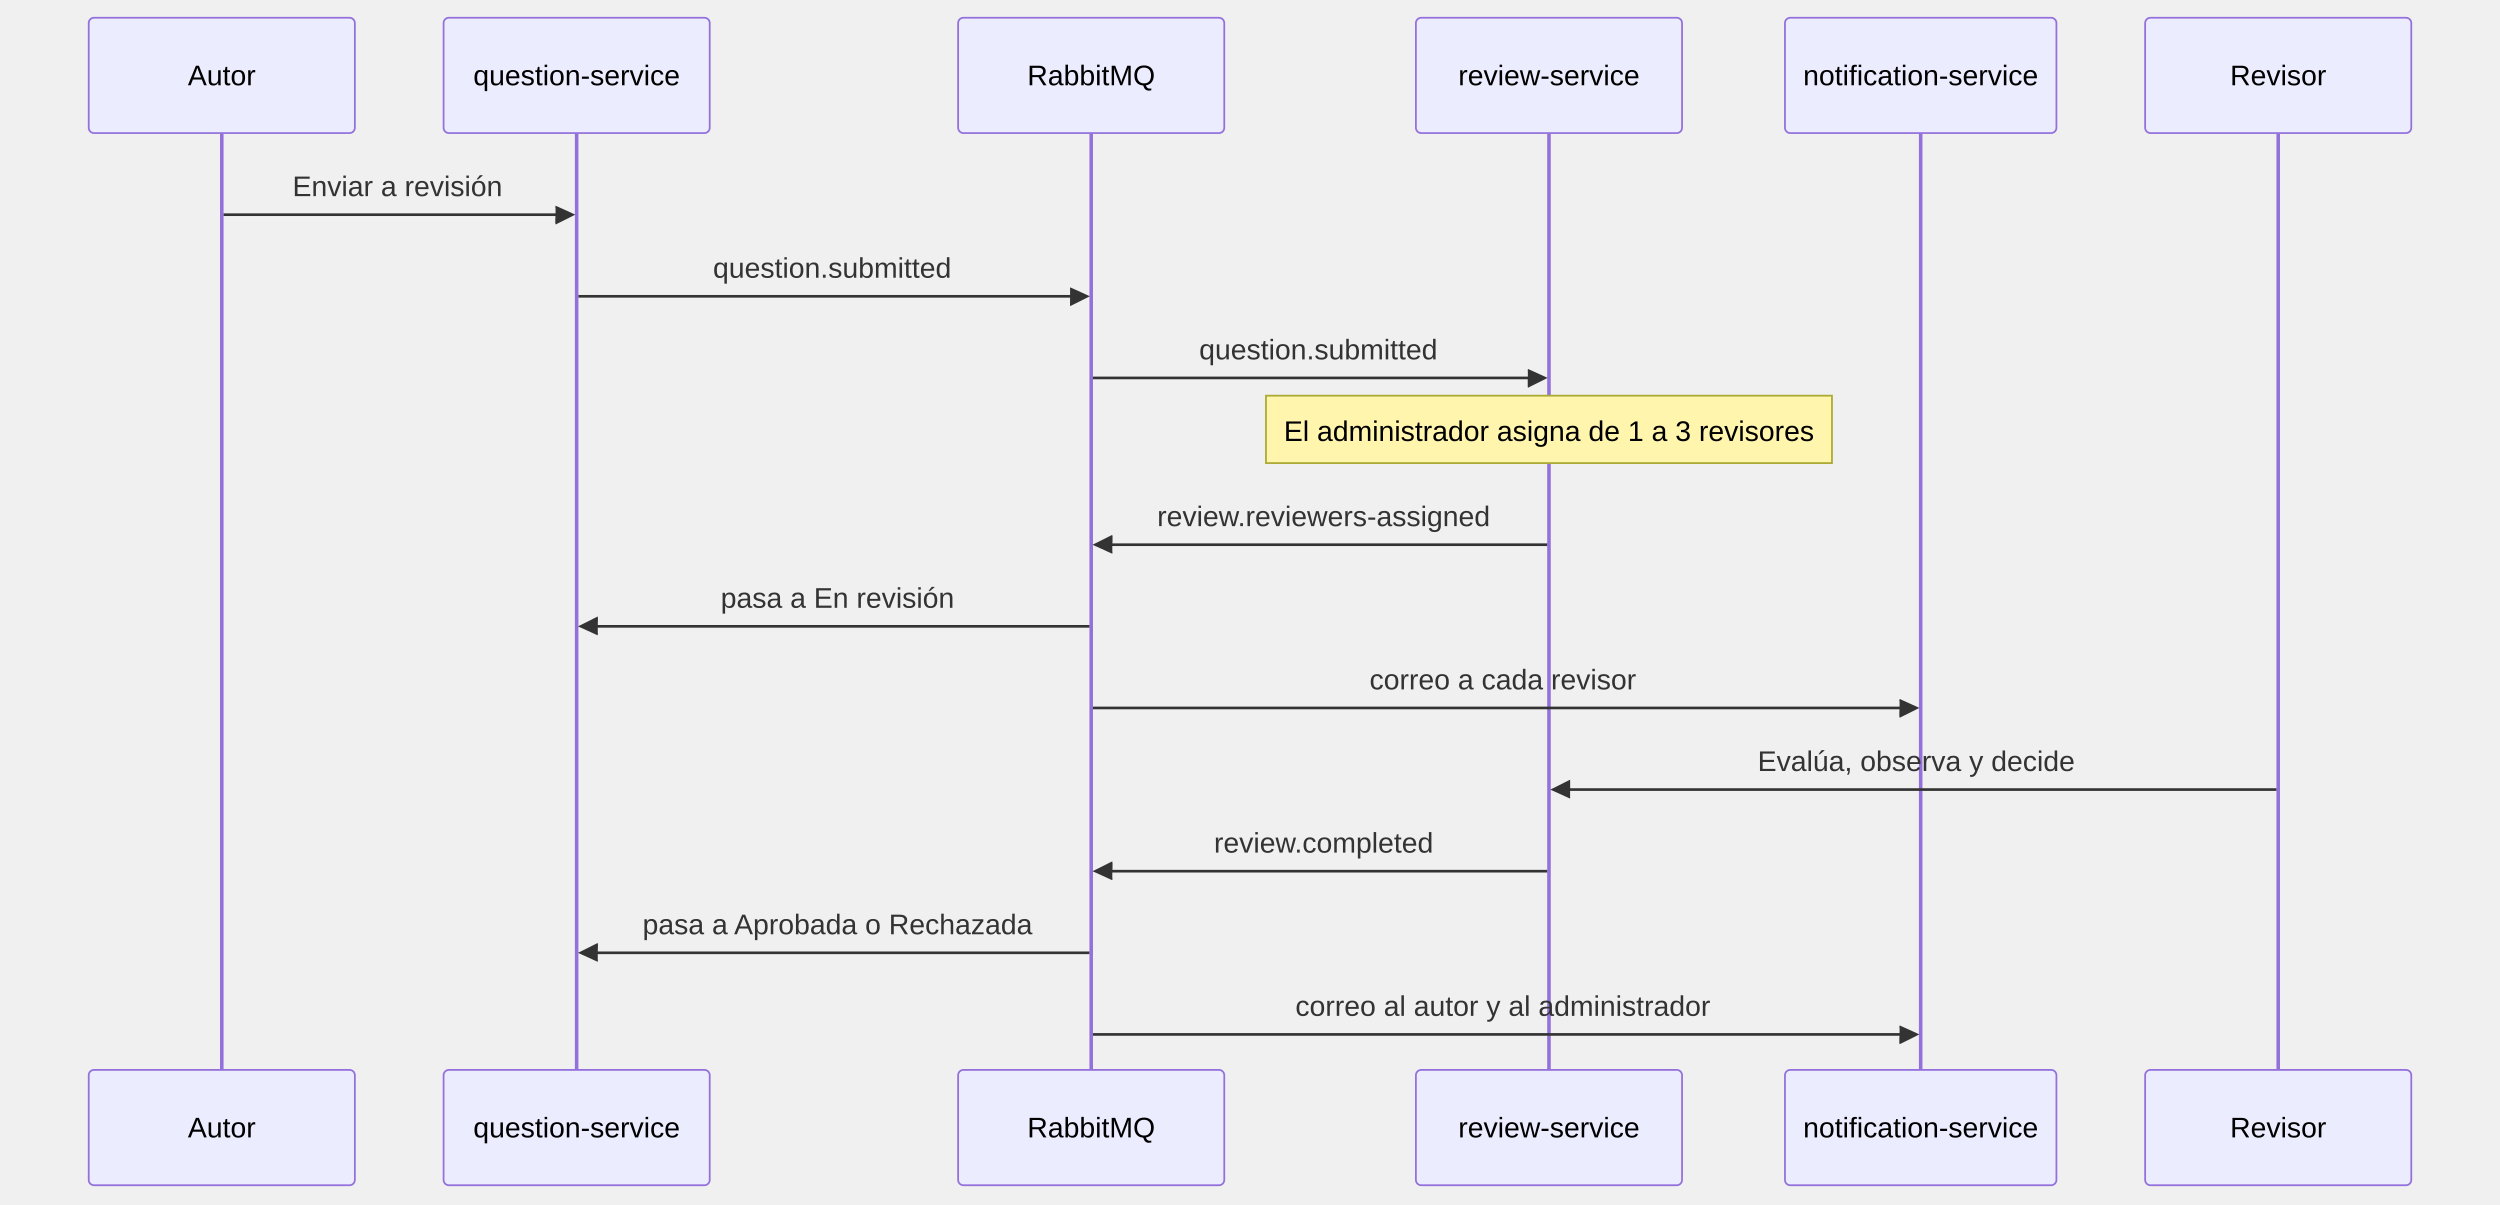
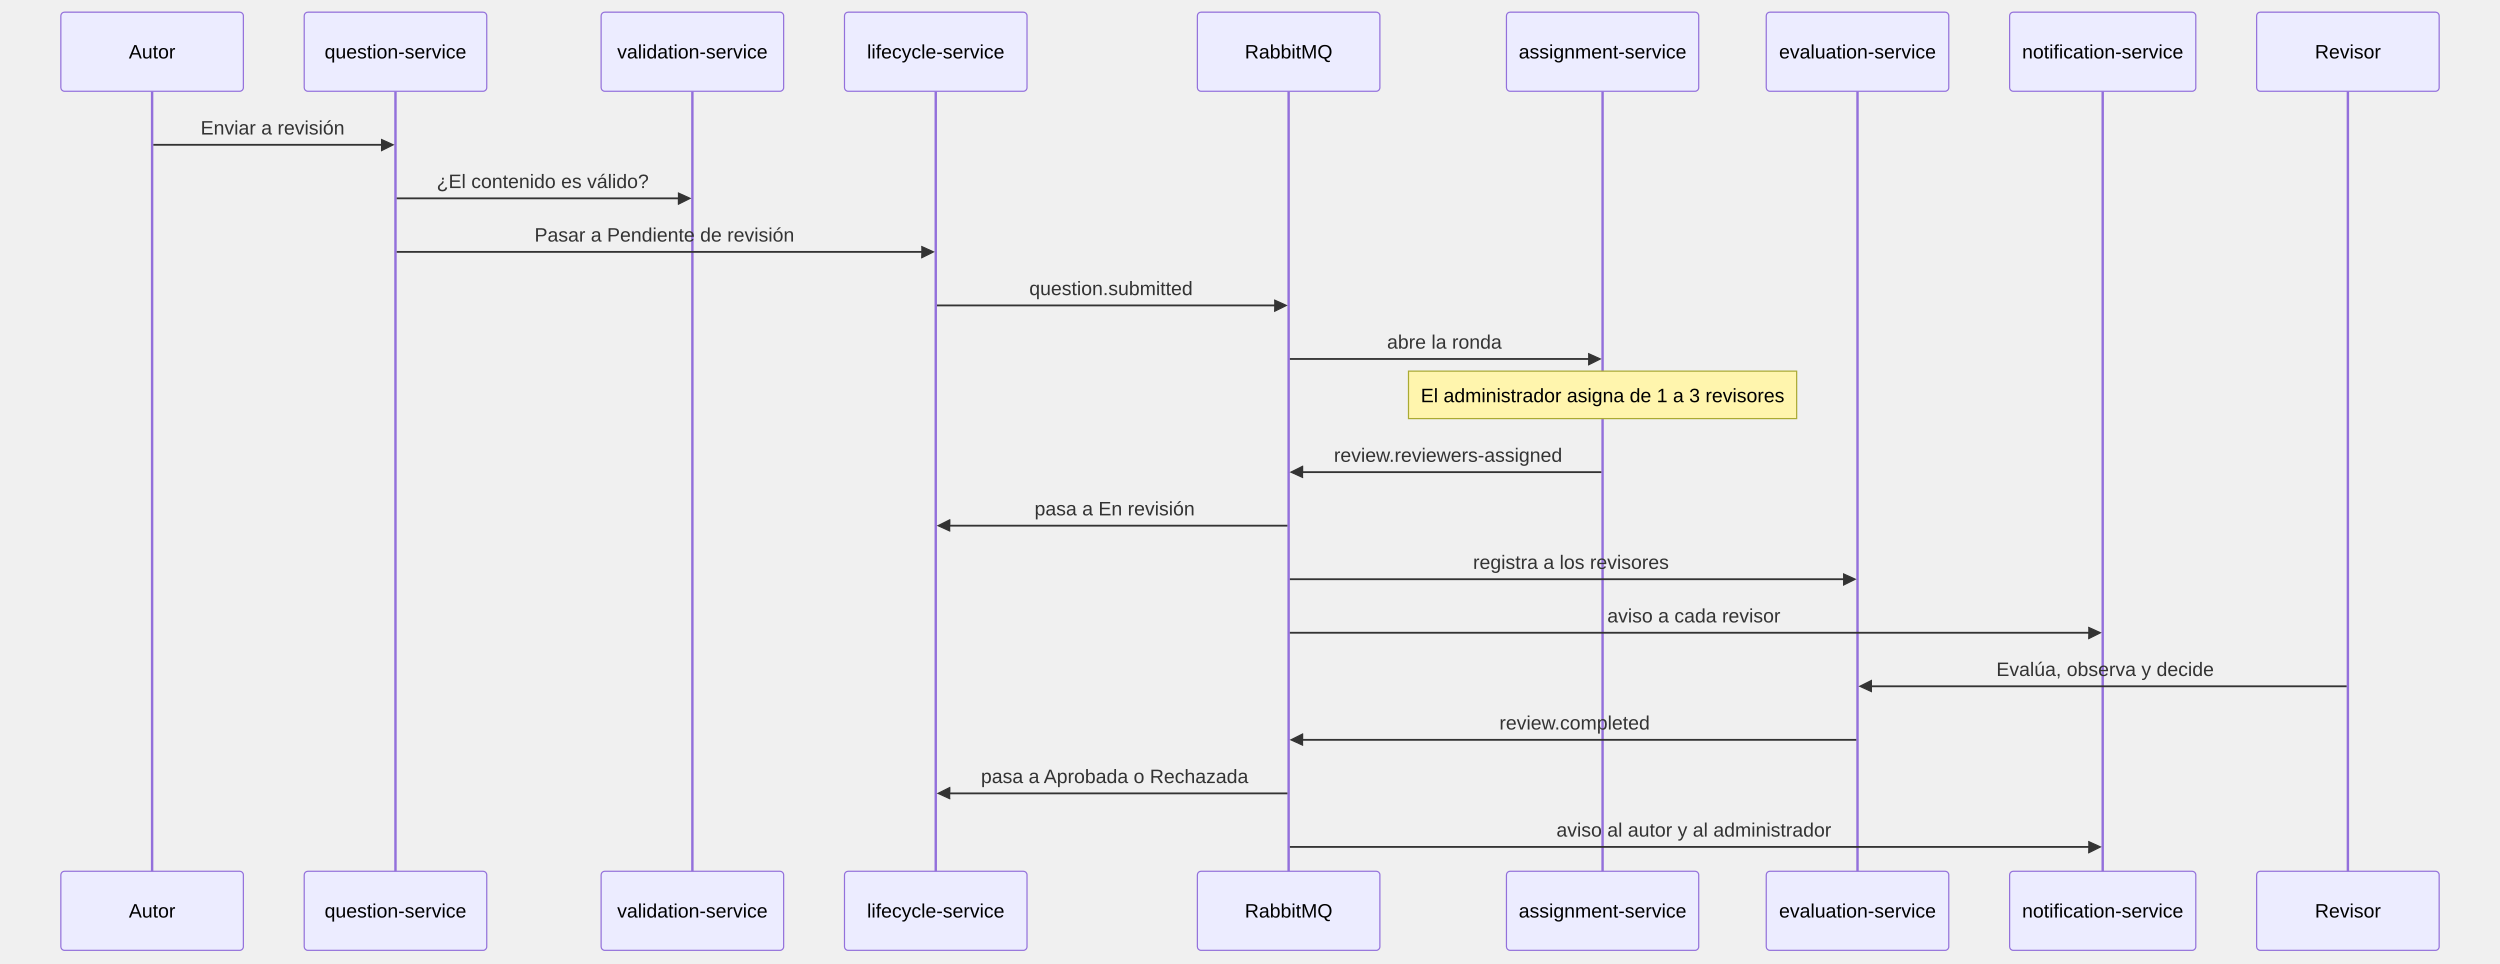
- <svg xmlns="http://www.w3.org/2000/svg" id="d1" width="1409" height="679" viewBox="-50 -10 1409 679" role="graphics-document document" aria-roledescription="sequence">
-   <g>
-     <rect x="1159" y="593" fill="#eaeaea" stroke="#666" width="150" height="65" name="R" rx="3" ry="3" class="actor actor-bottom" />
-     <text x="1234" y="625.5" dominant-baseline="central" alignment-baseline="central" class="actor actor-box" style="text-anchor: middle; font-size: 16px; font-weight: 400;">
-       <tspan x="1234" dy="0">Revisor</tspan>
-     </text>
-   </g>
-   <g>
-     <rect x="956" y="593" fill="#eaeaea" stroke="#666" width="153" height="65" name="NS" rx="3" ry="3" class="actor actor-bottom" />
-     <text x="1032.5" y="625.5" dominant-baseline="central" alignment-baseline="central" class="actor actor-box" style="text-anchor: middle; font-size: 16px; font-weight: 400;">
-       <tspan x="1032.5" dy="0">notification-service</tspan>
-     </text>
-   </g>
-   <g>
-     <rect x="748" y="593" fill="#eaeaea" stroke="#666" width="150" height="65" name="RS" rx="3" ry="3" class="actor actor-bottom" />
-     <text x="823" y="625.5" dominant-baseline="central" alignment-baseline="central" class="actor actor-box" style="text-anchor: middle; font-size: 16px; font-weight: 400;">
-       <tspan x="823" dy="0">review-service</tspan>
-     </text>
-   </g>
-   <g>
-     <rect x="490" y="593" fill="#eaeaea" stroke="#666" width="150" height="65" name="MQ" rx="3" ry="3" class="actor actor-bottom" />
-     <text x="565" y="625.5" dominant-baseline="central" alignment-baseline="central" class="actor actor-box" style="text-anchor: middle; font-size: 16px; font-weight: 400;">
-       <tspan x="565" dy="0">RabbitMQ</tspan>
-     </text>
-   </g>
-   <g>
-     <rect x="200" y="593" fill="#eaeaea" stroke="#666" width="150" height="65" name="QS" rx="3" ry="3" class="actor actor-bottom" />
-     <text x="275" y="625.5" dominant-baseline="central" alignment-baseline="central" class="actor actor-box" style="text-anchor: middle; font-size: 16px; font-weight: 400;">
+ <svg xmlns="http://www.w3.org/2000/svg" id="d1" width="2054.5" height="792" viewBox="-50 -10 2054.5 792" role="graphics-document document" aria-roledescription="sequence">
+   <g>
+     <rect x="1804.5" y="706" fill="#eaeaea" stroke="#666" width="150" height="65" name="R" rx="3" ry="3" class="actor actor-bottom" />
+     <text x="1879.5" y="738.5" dominant-baseline="central" alignment-baseline="central" class="actor actor-box" style="text-anchor: middle; font-size: 16px; font-weight: 400;">
+       <tspan x="1879.5" dy="0">Revisor</tspan>
+     </text>
+   </g>
+   <g>
+     <rect x="1601.5" y="706" fill="#eaeaea" stroke="#666" width="153" height="65" name="NS" rx="3" ry="3" class="actor actor-bottom" />
+     <text x="1678" y="738.5" dominant-baseline="central" alignment-baseline="central" class="actor actor-box" style="text-anchor: middle; font-size: 16px; font-weight: 400;">
+       <tspan x="1678" dy="0">notification-service</tspan>
+     </text>
+   </g>
+   <g>
+     <rect x="1401.5" y="706" fill="#eaeaea" stroke="#666" width="150" height="65" name="ES" rx="3" ry="3" class="actor actor-bottom" />
+     <text x="1476.5" y="738.5" dominant-baseline="central" alignment-baseline="central" class="actor actor-box" style="text-anchor: middle; font-size: 16px; font-weight: 400;">
+       <tspan x="1476.5" dy="0">evaluation-service</tspan>
+     </text>
+   </g>
+   <g>
+     <rect x="1188" y="706" fill="#eaeaea" stroke="#666" width="158" height="65" name="AS" rx="3" ry="3" class="actor actor-bottom" />
+     <text x="1267" y="738.5" dominant-baseline="central" alignment-baseline="central" class="actor actor-box" style="text-anchor: middle; font-size: 16px; font-weight: 400;">
+       <tspan x="1267" dy="0">assignment-service</tspan>
+     </text>
+   </g>
+   <g>
+     <rect x="934" y="706" fill="#eaeaea" stroke="#666" width="150" height="65" name="MQ" rx="3" ry="3" class="actor actor-bottom" />
+     <text x="1009" y="738.5" dominant-baseline="central" alignment-baseline="central" class="actor actor-box" style="text-anchor: middle; font-size: 16px; font-weight: 400;">
+       <tspan x="1009" dy="0">RabbitMQ</tspan>
+     </text>
+   </g>
+   <g>
+     <rect x="644" y="706" fill="#eaeaea" stroke="#666" width="150" height="65" name="LS" rx="3" ry="3" class="actor actor-bottom" />
+     <text x="719" y="738.5" dominant-baseline="central" alignment-baseline="central" class="actor actor-box" style="text-anchor: middle; font-size: 16px; font-weight: 400;">
+       <tspan x="719" dy="0">lifecycle-service</tspan>
+     </text>
+   </g>
+   <g>
+     <rect x="444" y="706" fill="#eaeaea" stroke="#666" width="150" height="65" name="VS" rx="3" ry="3" class="actor actor-bottom" />
+     <text x="519" y="738.5" dominant-baseline="central" alignment-baseline="central" class="actor actor-box" style="text-anchor: middle; font-size: 16px; font-weight: 400;">
+       <tspan x="519" dy="0">validation-service</tspan>
+     </text>
+   </g>
+   <g>
+     <rect x="200" y="706" fill="#eaeaea" stroke="#666" width="150" height="65" name="QS" rx="3" ry="3" class="actor actor-bottom" />
+     <text x="275" y="738.5" dominant-baseline="central" alignment-baseline="central" class="actor actor-box" style="text-anchor: middle; font-size: 16px; font-weight: 400;">
      <tspan x="275" dy="0">question-service</tspan>
    </text>
  </g>
  <g>
-     <rect x="0" y="593" fill="#eaeaea" stroke="#666" width="150" height="65" name="A" rx="3" ry="3" class="actor actor-bottom" />
-     <text x="75" y="625.5" dominant-baseline="central" alignment-baseline="central" class="actor actor-box" style="text-anchor: middle; font-size: 16px; font-weight: 400;">
+     <rect x="0" y="706" fill="#eaeaea" stroke="#666" width="150" height="65" name="A" rx="3" ry="3" class="actor actor-bottom" />
+     <text x="75" y="738.5" dominant-baseline="central" alignment-baseline="central" class="actor actor-box" style="text-anchor: middle; font-size: 16px; font-weight: 400;">
      <tspan x="75" dy="0">Autor</tspan>
    </text>
  </g>
  <g>
-     <line id="actor5" x1="1234" y1="65" x2="1234" y2="593" class="actor-line 200" stroke-width="0.5px" stroke="#999" name="R" data-et="life-line" data-id="R" />
-     <g id="root-5" data-et="participant" data-type="participant" data-id="R">
-       <rect x="1159" y="0" fill="#eaeaea" stroke="#666" width="150" height="65" name="R" rx="3" ry="3" class="actor actor-top" />
-       <text x="1234" y="32.5" dominant-baseline="central" alignment-baseline="central" class="actor actor-box" style="text-anchor: middle; font-size: 16px; font-weight: 400;">
-         <tspan x="1234" dy="0">Revisor</tspan>
-       </text>
-     </g>
-   </g>
-   <g>
-     <line id="actor4" x1="1032.5" y1="65" x2="1032.5" y2="593" class="actor-line 200" stroke-width="0.5px" stroke="#999" name="NS" data-et="life-line" data-id="NS" />
-     <g id="root-4" data-et="participant" data-type="participant" data-id="NS">
-       <rect x="956" y="0" fill="#eaeaea" stroke="#666" width="153" height="65" name="NS" rx="3" ry="3" class="actor actor-top" />
-       <text x="1032.5" y="32.5" dominant-baseline="central" alignment-baseline="central" class="actor actor-box" style="text-anchor: middle; font-size: 16px; font-weight: 400;">
-         <tspan x="1032.5" dy="0">notification-service</tspan>
-       </text>
-     </g>
-   </g>
-   <g>
-     <line id="actor3" x1="823" y1="65" x2="823" y2="593" class="actor-line 200" stroke-width="0.5px" stroke="#999" name="RS" data-et="life-line" data-id="RS" />
-     <g id="root-3" data-et="participant" data-type="participant" data-id="RS">
-       <rect x="748" y="0" fill="#eaeaea" stroke="#666" width="150" height="65" name="RS" rx="3" ry="3" class="actor actor-top" />
-       <text x="823" y="32.5" dominant-baseline="central" alignment-baseline="central" class="actor actor-box" style="text-anchor: middle; font-size: 16px; font-weight: 400;">
-         <tspan x="823" dy="0">review-service</tspan>
-       </text>
-     </g>
-   </g>
-   <g>
-     <line id="actor2" x1="565" y1="65" x2="565" y2="593" class="actor-line 200" stroke-width="0.5px" stroke="#999" name="MQ" data-et="life-line" data-id="MQ" />
-     <g id="root-2" data-et="participant" data-type="participant" data-id="MQ">
-       <rect x="490" y="0" fill="#eaeaea" stroke="#666" width="150" height="65" name="MQ" rx="3" ry="3" class="actor actor-top" />
-       <text x="565" y="32.5" dominant-baseline="central" alignment-baseline="central" class="actor actor-box" style="text-anchor: middle; font-size: 16px; font-weight: 400;">
-         <tspan x="565" dy="0">RabbitMQ</tspan>
-       </text>
-     </g>
-   </g>
-   <g>
-     <line id="actor1" x1="275" y1="65" x2="275" y2="593" class="actor-line 200" stroke-width="0.5px" stroke="#999" name="QS" data-et="life-line" data-id="QS" />
+     <line id="actor8" x1="1879.5" y1="65" x2="1879.5" y2="706" class="actor-line 200" stroke-width="0.5px" stroke="#999" name="R" data-et="life-line" data-id="R" />
+     <g id="root-8" data-et="participant" data-type="participant" data-id="R">
+       <rect x="1804.5" y="0" fill="#eaeaea" stroke="#666" width="150" height="65" name="R" rx="3" ry="3" class="actor actor-top" />
+       <text x="1879.5" y="32.5" dominant-baseline="central" alignment-baseline="central" class="actor actor-box" style="text-anchor: middle; font-size: 16px; font-weight: 400;">
+         <tspan x="1879.5" dy="0">Revisor</tspan>
+       </text>
+     </g>
+   </g>
+   <g>
+     <line id="actor7" x1="1678" y1="65" x2="1678" y2="706" class="actor-line 200" stroke-width="0.5px" stroke="#999" name="NS" data-et="life-line" data-id="NS" />
+     <g id="root-7" data-et="participant" data-type="participant" data-id="NS">
+       <rect x="1601.5" y="0" fill="#eaeaea" stroke="#666" width="153" height="65" name="NS" rx="3" ry="3" class="actor actor-top" />
+       <text x="1678" y="32.5" dominant-baseline="central" alignment-baseline="central" class="actor actor-box" style="text-anchor: middle; font-size: 16px; font-weight: 400;">
+         <tspan x="1678" dy="0">notification-service</tspan>
+       </text>
+     </g>
+   </g>
+   <g>
+     <line id="actor6" x1="1476.5" y1="65" x2="1476.5" y2="706" class="actor-line 200" stroke-width="0.5px" stroke="#999" name="ES" data-et="life-line" data-id="ES" />
+     <g id="root-6" data-et="participant" data-type="participant" data-id="ES">
+       <rect x="1401.5" y="0" fill="#eaeaea" stroke="#666" width="150" height="65" name="ES" rx="3" ry="3" class="actor actor-top" />
+       <text x="1476.5" y="32.5" dominant-baseline="central" alignment-baseline="central" class="actor actor-box" style="text-anchor: middle; font-size: 16px; font-weight: 400;">
+         <tspan x="1476.5" dy="0">evaluation-service</tspan>
+       </text>
+     </g>
+   </g>
+   <g>
+     <line id="actor5" x1="1267" y1="65" x2="1267" y2="706" class="actor-line 200" stroke-width="0.5px" stroke="#999" name="AS" data-et="life-line" data-id="AS" />
+     <g id="root-5" data-et="participant" data-type="participant" data-id="AS">
+       <rect x="1188" y="0" fill="#eaeaea" stroke="#666" width="158" height="65" name="AS" rx="3" ry="3" class="actor actor-top" />
+       <text x="1267" y="32.5" dominant-baseline="central" alignment-baseline="central" class="actor actor-box" style="text-anchor: middle; font-size: 16px; font-weight: 400;">
+         <tspan x="1267" dy="0">assignment-service</tspan>
+       </text>
+     </g>
+   </g>
+   <g>
+     <line id="actor4" x1="1009" y1="65" x2="1009" y2="706" class="actor-line 200" stroke-width="0.5px" stroke="#999" name="MQ" data-et="life-line" data-id="MQ" />
+     <g id="root-4" data-et="participant" data-type="participant" data-id="MQ">
+       <rect x="934" y="0" fill="#eaeaea" stroke="#666" width="150" height="65" name="MQ" rx="3" ry="3" class="actor actor-top" />
+       <text x="1009" y="32.5" dominant-baseline="central" alignment-baseline="central" class="actor actor-box" style="text-anchor: middle; font-size: 16px; font-weight: 400;">
+         <tspan x="1009" dy="0">RabbitMQ</tspan>
+       </text>
+     </g>
+   </g>
+   <g>
+     <line id="actor3" x1="719" y1="65" x2="719" y2="706" class="actor-line 200" stroke-width="0.5px" stroke="#999" name="LS" data-et="life-line" data-id="LS" />
+     <g id="root-3" data-et="participant" data-type="participant" data-id="LS">
+       <rect x="644" y="0" fill="#eaeaea" stroke="#666" width="150" height="65" name="LS" rx="3" ry="3" class="actor actor-top" />
+       <text x="719" y="32.5" dominant-baseline="central" alignment-baseline="central" class="actor actor-box" style="text-anchor: middle; font-size: 16px; font-weight: 400;">
+         <tspan x="719" dy="0">lifecycle-service</tspan>
+       </text>
+     </g>
+   </g>
+   <g>
+     <line id="actor2" x1="519" y1="65" x2="519" y2="706" class="actor-line 200" stroke-width="0.5px" stroke="#999" name="VS" data-et="life-line" data-id="VS" />
+     <g id="root-2" data-et="participant" data-type="participant" data-id="VS">
+       <rect x="444" y="0" fill="#eaeaea" stroke="#666" width="150" height="65" name="VS" rx="3" ry="3" class="actor actor-top" />
+       <text x="519" y="32.5" dominant-baseline="central" alignment-baseline="central" class="actor actor-box" style="text-anchor: middle; font-size: 16px; font-weight: 400;">
+         <tspan x="519" dy="0">validation-service</tspan>
+       </text>
+     </g>
+   </g>
+   <g>
+     <line id="actor1" x1="275" y1="65" x2="275" y2="706" class="actor-line 200" stroke-width="0.5px" stroke="#999" name="QS" data-et="life-line" data-id="QS" />
    <g id="root-1" data-et="participant" data-type="participant" data-id="QS">
      <rect x="200" y="0" fill="#eaeaea" stroke="#666" width="150" height="65" name="QS" rx="3" ry="3" class="actor actor-top" />
      <text x="275" y="32.5" dominant-baseline="central" alignment-baseline="central" class="actor actor-box" style="text-anchor: middle; font-size: 16px; font-weight: 400;">
        <tspan x="275" dy="0">question-service</tspan>
      </text>
    </g>
  </g>
  <g>
-     <line id="actor0" x1="75" y1="65" x2="75" y2="593" class="actor-line 200" stroke-width="0.5px" stroke="#999" name="A" data-et="life-line" data-id="A" />
+     <line id="actor0" x1="75" y1="65" x2="75" y2="706" class="actor-line 200" stroke-width="0.5px" stroke="#999" name="A" data-et="life-line" data-id="A" />
    <g id="root-0" data-et="participant" data-type="participant" data-id="A">
      <rect x="0" y="0" fill="#eaeaea" stroke="#666" width="150" height="65" name="A" rx="3" ry="3" class="actor actor-top" />
      <text x="75" y="32.5" dominant-baseline="central" alignment-baseline="central" class="actor actor-box" style="text-anchor: middle; font-size: 16px; font-weight: 400;">
        <tspan x="75" dy="0">Autor</tspan>
      </text>
    </g>
  </g>
  <style>#d1{font-family:"trebuchet ms",verdana,arial,sans-serif;font-size:16px;fill:#333;}@keyframes edge-animation-frame{from{stroke-dashoffset:0;}}@keyframes dash{to{stroke-dashoffset:0;}}#d1 .edge-animation-slow{stroke-dasharray:9,5!important;stroke-dashoffset:900;animation:dash 50s linear infinite;stroke-linecap:round;}#d1 .edge-animation-fast{stroke-dasharray:9,5!important;stroke-dashoffset:900;animation:dash 20s linear infinite;stroke-linecap:round;}#d1 .error-icon{fill:#552222;}#d1 .error-text{fill:#552222;stroke:#552222;}#d1 .edge-thickness-normal{stroke-width:1px;}#d1 .edge-thickness-thick{stroke-width:3.5px;}#d1 .edge-pattern-solid{stroke-dasharray:0;}#d1 .edge-thickness-invisible{stroke-width:0;fill:none;}#d1 .edge-pattern-dashed{stroke-dasharray:3;}#d1 .edge-pattern-dotted{stroke-dasharray:2;}#d1 .marker{fill:#333333;stroke:#333333;}#d1 .marker.cross{stroke:#333333;}#d1 svg{font-family:"trebuchet ms",verdana,arial,sans-serif;font-size:16px;}#d1 p{margin:0;}#d1 .actor{stroke:#9370DB;fill:#ECECFF;stroke-width:1;}#d1 rect.actor.outer-path[data-look="neo"]{filter:drop-shadow(1px 2px 2px rgba(185, 185, 185, 1));}#d1 rect.note[data-look="neo"]{stroke:#aaaa33;fill:#fff5ad;filter:drop-shadow(1px 2px 2px rgba(185, 185, 185, 1));}#d1 text.actor&gt;tspan{fill:black;stroke:none;}#d1 .actor-line{stroke:#9370DB;}#d1 .innerArc{stroke-width:1.5;stroke-dasharray:none;}#d1 .messageLine0{stroke-width:1.5;stroke-dasharray:none;stroke:#333;}#d1 .messageLine1{stroke-width:1.5;stroke-dasharray:2,2;stroke:#333;}#d1 [id$="-arrowhead"] path{fill:#333;stroke:#333;}#d1 .sequenceNumber{fill:white;}#d1 [id$="-sequencenumber"]{fill:#333;}#d1 [id$="-crosshead"] path{fill:#333;stroke:#333;}#d1 .messageText{fill:#333;stroke:none;}#d1 .labelBox{stroke:#9370DB;fill:#ECECFF;filter:none;}#d1 .labelText,#d1 .labelText&gt;tspan{fill:black;stroke:none;}#d1 .loopText,#d1 .loopText&gt;tspan{fill:black;stroke:none;}#d1 .sectionTitle,#d1 .sectionTitle&gt;tspan{fill:black;stroke:none;}#d1 .loopLine{stroke-width:2px;stroke-dasharray:2,2;stroke:#9370DB;fill:#9370DB;}#d1 .note{stroke:#aaaa33;fill:#fff5ad;}#d1 .noteText,#d1 .noteText&gt;tspan{fill:black;stroke:none;font-weight:normal;}#d1 .activation0{fill:#f4f4f4;stroke:#666;}#d1 .activation1{fill:#f4f4f4;stroke:#666;}#d1 .activation2{fill:#f4f4f4;stroke:#666;}#d1 .actorPopupMenu{position:absolute;}#d1 .actorPopupMenuPanel{position:absolute;fill:#ECECFF;box-shadow:0px 8px 16px 0px rgba(0,0,0,0.2);filter:drop-shadow(3px 5px 2px rgb(0 0 0 / 0.4));}#d1 .actor-man circle,#d1 line{fill:#ECECFF;stroke-width:2px;}#d1 g rect.rect{filter:drop-shadow(1px 2px 2px rgba(185, 185, 185, 1));stroke:#9370DB;}#d1 .node .neo-node{stroke:#9370DB;}#d1 [data-look="neo"].node rect,#d1 [data-look="neo"].cluster rect,#d1 [data-look="neo"].node polygon{stroke:#9370DB;filter:drop-shadow(1px 2px 2px rgba(185, 185, 185, 1));}#d1 [data-look="neo"].swimlane.cluster rect{filter:none;}#d1 [data-look="neo"].node path{stroke:#9370DB;stroke-width:1px;}#d1 [data-look="neo"].node .outer-path{filter:drop-shadow(1px 2px 2px rgba(185, 185, 185, 1));}#d1 [data-look="neo"].node .neo-line path{stroke:#9370DB;filter:none;}#d1 [data-look="neo"].node circle{stroke:#9370DB;filter:drop-shadow(1px 2px 2px rgba(185, 185, 185, 1));}#d1 [data-look="neo"].node circle .state-start{fill:#000000;}#d1 [data-look="neo"].icon-shape .icon{fill:#9370DB;filter:drop-shadow(1px 2px 2px rgba(185, 185, 185, 1));}#d1 [data-look="neo"].icon-shape .icon-neo path{stroke:#9370DB;filter:drop-shadow(1px 2px 2px rgba(185, 185, 185, 1));}#d1 :root{--mermaid-font-family:"trebuchet ms",verdana,arial,sans-serif;}</style>
  <g />
  <defs>
    <symbol id="d1-computer" width="24" height="24">
      <path transform="scale(.5)" d="M2 2v13h20v-13h-20zm18 11h-16v-9h16v9zm-10.228 6l.466-1h3.524l.467 1h-4.457zm14.228 3h-24l2-6h2.104l-1.33 4h18.45l-1.297-4h2.073l2 6zm-5-10h-14v-7h14v7z" />
    </symbol>
  </defs>
  <defs>
    <symbol id="d1-database" fill-rule="evenodd" clip-rule="evenodd">
      <path transform="scale(.5)" d="M12.258.001l.256.004.255.005.253.008.251.01.249.012.247.015.246.016.242.019.241.02.239.023.236.024.233.027.231.028.229.031.225.032.223.034.22.036.217.038.214.04.211.041.208.043.205.045.201.046.198.048.194.05.191.051.187.053.183.054.18.056.175.057.172.059.168.06.163.061.16.063.155.064.15.066.074.033.073.033.071.034.07.034.069.035.068.035.067.035.066.035.064.036.064.036.062.036.06.036.06.037.058.037.058.037.055.038.055.038.053.038.052.038.051.039.05.039.048.039.047.039.045.04.044.04.043.04.041.04.04.041.039.041.037.041.036.041.034.041.033.042.032.042.03.042.029.042.027.042.026.043.024.043.023.043.021.043.02.043.018.044.017.043.015.044.013.044.012.044.011.045.009.044.007.045.006.045.004.045.002.045.001.045v17l-.001.045-.002.045-.004.045-.006.045-.007.045-.009.044-.011.045-.012.044-.013.044-.015.044-.017.043-.018.044-.02.043-.021.043-.023.043-.024.043-.026.043-.027.042-.029.042-.03.042-.032.042-.033.042-.034.041-.036.041-.037.041-.039.041-.04.041-.041.04-.043.04-.044.04-.045.04-.047.039-.048.039-.05.039-.051.039-.052.038-.053.038-.055.038-.055.038-.058.037-.058.037-.06.037-.06.036-.062.036-.064.036-.064.036-.066.035-.067.035-.068.035-.069.035-.07.034-.071.034-.073.033-.074.033-.15.066-.155.064-.16.063-.163.061-.168.06-.172.059-.175.057-.18.056-.183.054-.187.053-.191.051-.194.05-.198.048-.201.046-.205.045-.208.043-.211.041-.214.04-.217.038-.22.036-.223.034-.225.032-.229.031-.231.028-.233.027-.236.024-.239.023-.241.02-.242.019-.246.016-.247.015-.249.012-.251.01-.253.008-.255.005-.256.004-.258.001-.258-.001-.256-.004-.255-.005-.253-.008-.251-.01-.249-.012-.247-.015-.245-.016-.243-.019-.241-.02-.238-.023-.236-.024-.234-.027-.231-.028-.228-.031-.226-.032-.223-.034-.22-.036-.217-.038-.214-.04-.211-.041-.208-.043-.204-.045-.201-.046-.198-.048-.195-.05-.19-.051-.187-.053-.184-.054-.179-.056-.176-.057-.172-.059-.167-.06-.164-.061-.159-.063-.155-.064-.151-.066-.074-.033-.072-.033-.072-.034-.07-.034-.069-.035-.068-.035-.067-.035-.066-.035-.064-.036-.063-.036-.062-.036-.061-.036-.06-.037-.058-.037-.057-.037-.056-.038-.055-.038-.053-.038-.052-.038-.051-.039-.049-.039-.049-.039-.046-.039-.046-.04-.044-.04-.043-.04-.041-.04-.04-.041-.039-.041-.037-.041-.036-.041-.034-.041-.033-.042-.032-.042-.03-.042-.029-.042-.027-.042-.026-.043-.024-.043-.023-.043-.021-.043-.02-.043-.018-.044-.017-.043-.015-.044-.013-.044-.012-.044-.011-.045-.009-.044-.007-.045-.006-.045-.004-.045-.002-.045-.001-.045v-17l.001-.045.002-.045.004-.045.006-.045.007-.045.009-.044.011-.045.012-.044.013-.044.015-.044.017-.043.018-.044.02-.043.021-.043.023-.043.024-.043.026-.043.027-.042.029-.042.03-.042.032-.042.033-.042.034-.041.036-.041.037-.041.039-.041.04-.041.041-.04.043-.04.044-.04.046-.04.046-.039.049-.039.049-.039.051-.039.052-.038.053-.038.055-.038.056-.038.057-.037.058-.037.06-.037.061-.036.062-.036.063-.036.064-.036.066-.035.067-.035.068-.035.069-.035.07-.034.072-.034.072-.033.074-.033.151-.066.155-.064.159-.063.164-.061.167-.06.172-.059.176-.057.179-.056.184-.054.187-.053.19-.051.195-.05.198-.048.201-.046.204-.045.208-.043.211-.041.214-.04.217-.038.22-.036.223-.034.226-.032.228-.031.231-.028.234-.027.236-.024.238-.023.241-.02.243-.019.245-.016.247-.015.249-.012.251-.01.253-.008.255-.005.256-.004.258-.001.258.001zm-9.258 20.499v.01l.001.021.003.021.004.022.005.021.006.022.007.022.009.023.01.022.011.023.012.023.013.023.015.023.016.024.017.023.018.024.019.024.021.024.022.025.023.024.024.025.052.049.056.05.061.051.066.051.07.051.075.051.079.052.084.052.088.052.092.052.097.052.102.051.105.052.11.052.114.051.119.051.123.051.127.05.131.05.135.05.139.048.144.049.147.047.152.047.155.047.16.045.163.045.167.043.171.043.176.041.178.041.183.039.187.039.19.037.194.035.197.035.202.033.204.031.209.03.212.029.216.027.219.025.222.024.226.021.23.02.233.018.236.016.24.015.243.012.246.01.249.008.253.005.256.004.259.001.26-.001.257-.004.254-.005.25-.008.247-.011.244-.012.241-.014.237-.016.233-.018.231-.021.226-.021.224-.024.22-.026.216-.027.212-.028.21-.031.205-.031.202-.034.198-.034.194-.036.191-.037.187-.039.183-.04.179-.04.175-.042.172-.043.168-.044.163-.045.16-.046.155-.046.152-.047.148-.048.143-.049.139-.049.136-.05.131-.05.126-.05.123-.051.118-.052.114-.051.11-.052.106-.052.101-.052.096-.052.092-.052.088-.053.083-.051.079-.052.074-.052.07-.051.065-.051.06-.051.056-.05.051-.05.023-.024.023-.025.021-.024.02-.024.019-.024.018-.024.017-.024.015-.023.014-.024.013-.023.012-.023.01-.023.01-.022.008-.022.006-.022.006-.022.004-.022.004-.021.001-.021.001-.021v-4.127l-.077.055-.08.053-.083.054-.085.053-.087.052-.09.052-.093.051-.095.05-.097.05-.1.049-.102.049-.105.048-.106.047-.109.047-.111.046-.114.045-.115.045-.118.044-.12.043-.122.042-.124.042-.126.041-.128.04-.13.04-.132.038-.134.038-.135.037-.138.037-.139.035-.142.035-.143.034-.144.033-.147.032-.148.031-.15.03-.151.03-.153.029-.154.027-.156.027-.158.026-.159.025-.161.024-.162.023-.163.022-.165.021-.166.02-.167.019-.169.018-.169.017-.171.016-.173.015-.173.014-.175.013-.175.012-.177.011-.178.01-.179.008-.179.008-.181.006-.182.005-.182.004-.184.003-.184.002h-.37l-.184-.002-.184-.003-.182-.004-.182-.005-.181-.006-.179-.008-.179-.008-.178-.01-.176-.011-.176-.012-.175-.013-.173-.014-.172-.015-.171-.016-.17-.017-.169-.018-.167-.019-.166-.02-.165-.021-.163-.022-.162-.023-.161-.024-.159-.025-.157-.026-.156-.027-.155-.027-.153-.029-.151-.03-.15-.03-.148-.031-.146-.032-.145-.033-.143-.034-.141-.035-.14-.035-.137-.037-.136-.037-.134-.038-.132-.038-.13-.04-.128-.04-.126-.041-.124-.042-.122-.042-.12-.044-.117-.043-.116-.045-.113-.045-.112-.046-.109-.047-.106-.047-.105-.048-.102-.049-.1-.049-.097-.05-.095-.05-.093-.052-.09-.051-.087-.052-.085-.053-.083-.054-.08-.054-.077-.054v4.127zm0-5.654v.011l.001.021.003.021.004.021.005.022.006.022.007.022.009.022.01.022.011.023.012.023.013.023.015.024.016.023.017.024.018.024.019.024.021.024.022.024.023.025.024.024.052.05.056.05.061.05.066.051.07.051.075.052.079.051.084.052.088.052.092.052.097.052.102.052.105.052.11.051.114.051.119.052.123.05.127.051.131.05.135.049.139.049.144.048.147.048.152.047.155.046.16.045.163.045.167.044.171.042.176.042.178.04.183.04.187.038.19.037.194.036.197.034.202.033.204.032.209.03.212.028.216.027.219.025.222.024.226.022.23.02.233.018.236.016.24.014.243.012.246.01.249.008.253.006.256.003.259.001.26-.001.257-.003.254-.006.25-.008.247-.01.244-.012.241-.015.237-.016.233-.018.231-.02.226-.022.224-.024.22-.025.216-.027.212-.029.21-.03.205-.032.202-.033.198-.035.194-.036.191-.037.187-.039.183-.039.179-.041.175-.042.172-.043.168-.044.163-.045.16-.045.155-.047.152-.047.148-.048.143-.048.139-.05.136-.049.131-.05.126-.051.123-.051.118-.051.114-.052.11-.052.106-.052.101-.052.096-.052.092-.052.088-.052.083-.052.079-.052.074-.051.07-.052.065-.051.06-.05.056-.051.051-.049.023-.025.023-.024.021-.025.02-.024.019-.024.018-.024.017-.024.015-.023.014-.023.013-.024.012-.022.01-.023.01-.023.008-.022.006-.022.006-.022.004-.021.004-.022.001-.021.001-.021v-4.139l-.077.054-.08.054-.083.054-.085.052-.087.053-.09.051-.093.051-.095.051-.097.05-.1.049-.102.049-.105.048-.106.047-.109.047-.111.046-.114.045-.115.044-.118.044-.12.044-.122.042-.124.042-.126.041-.128.04-.13.039-.132.039-.134.038-.135.037-.138.036-.139.036-.142.035-.143.033-.144.033-.147.033-.148.031-.15.03-.151.03-.153.028-.154.028-.156.027-.158.026-.159.025-.161.024-.162.023-.163.022-.165.021-.166.02-.167.019-.169.018-.169.017-.171.016-.173.015-.173.014-.175.013-.175.012-.177.011-.178.009-.179.009-.179.007-.181.007-.182.005-.182.004-.184.003-.184.002h-.37l-.184-.002-.184-.003-.182-.004-.182-.005-.181-.007-.179-.007-.179-.009-.178-.009-.176-.011-.176-.012-.175-.013-.173-.014-.172-.015-.171-.016-.17-.017-.169-.018-.167-.019-.166-.02-.165-.021-.163-.022-.162-.023-.161-.024-.159-.025-.157-.026-.156-.027-.155-.028-.153-.028-.151-.03-.15-.03-.148-.031-.146-.033-.145-.033-.143-.033-.141-.035-.14-.036-.137-.036-.136-.037-.134-.038-.132-.039-.13-.039-.128-.04-.126-.041-.124-.042-.122-.043-.12-.043-.117-.044-.116-.044-.113-.046-.112-.046-.109-.046-.106-.047-.105-.048-.102-.049-.1-.049-.097-.05-.095-.051-.093-.051-.09-.051-.087-.053-.085-.052-.083-.054-.08-.054-.077-.054v4.139zm0-5.666v.011l.001.02.003.022.004.021.005.022.006.021.007.022.009.023.01.022.011.023.012.023.013.023.015.023.016.024.017.024.018.023.019.024.021.025.022.024.023.024.024.025.052.05.056.05.061.05.066.051.07.051.075.052.079.051.084.052.088.052.092.052.097.052.102.052.105.051.11.052.114.051.119.051.123.051.127.05.131.05.135.05.139.049.144.048.147.048.152.047.155.046.16.045.163.045.167.043.171.043.176.042.178.04.183.04.187.038.19.037.194.036.197.034.202.033.204.032.209.03.212.028.216.027.219.025.222.024.226.021.23.02.233.018.236.017.24.014.243.012.246.01.249.008.253.006.256.003.259.001.26-.001.257-.003.254-.006.25-.008.247-.01.244-.013.241-.014.237-.016.233-.018.231-.02.226-.022.224-.024.22-.025.216-.027.212-.029.21-.03.205-.032.202-.033.198-.035.194-.036.191-.037.187-.039.183-.039.179-.041.175-.042.172-.043.168-.044.163-.045.16-.045.155-.047.152-.047.148-.048.143-.049.139-.049.136-.049.131-.051.126-.05.123-.051.118-.052.114-.051.11-.052.106-.052.101-.052.096-.052.092-.052.088-.052.083-.052.079-.052.074-.052.07-.051.065-.051.06-.051.056-.05.051-.049.023-.025.023-.025.021-.024.02-.024.019-.024.018-.024.017-.024.015-.023.014-.024.013-.023.012-.023.01-.022.01-.023.008-.022.006-.022.006-.022.004-.022.004-.021.001-.021.001-.021v-4.153l-.077.054-.08.054-.083.053-.085.053-.087.053-.09.051-.093.051-.095.051-.097.05-.1.049-.102.048-.105.048-.106.048-.109.046-.111.046-.114.046-.115.044-.118.044-.12.043-.122.043-.124.042-.126.041-.128.04-.13.039-.132.039-.134.038-.135.037-.138.036-.139.036-.142.034-.143.034-.144.033-.147.032-.148.032-.15.03-.151.03-.153.028-.154.028-.156.027-.158.026-.159.024-.161.024-.162.023-.163.023-.165.021-.166.02-.167.019-.169.018-.169.017-.171.016-.173.015-.173.014-.175.013-.175.012-.177.01-.178.01-.179.009-.179.007-.181.006-.182.006-.182.004-.184.003-.184.001-.185.001-.185-.001-.184-.001-.184-.003-.182-.004-.182-.006-.181-.006-.179-.007-.179-.009-.178-.01-.176-.01-.176-.012-.175-.013-.173-.014-.172-.015-.171-.016-.17-.017-.169-.018-.167-.019-.166-.02-.165-.021-.163-.023-.162-.023-.161-.024-.159-.024-.157-.026-.156-.027-.155-.028-.153-.028-.151-.03-.15-.03-.148-.032-.146-.032-.145-.033-.143-.034-.141-.034-.14-.036-.137-.036-.136-.037-.134-.038-.132-.039-.13-.039-.128-.041-.126-.041-.124-.041-.122-.043-.12-.043-.117-.044-.116-.044-.113-.046-.112-.046-.109-.046-.106-.048-.105-.048-.102-.048-.1-.05-.097-.049-.095-.051-.093-.051-.09-.052-.087-.052-.085-.053-.083-.053-.08-.054-.077-.054v4.153zm8.74-8.179l-.257.004-.254.005-.25.008-.247.011-.244.012-.241.014-.237.016-.233.018-.231.021-.226.022-.224.023-.22.026-.216.027-.212.028-.21.031-.205.032-.202.033-.198.034-.194.036-.191.038-.187.038-.183.04-.179.041-.175.042-.172.043-.168.043-.163.045-.16.046-.155.046-.152.048-.148.048-.143.048-.139.049-.136.05-.131.05-.126.051-.123.051-.118.051-.114.052-.11.052-.106.052-.101.052-.096.052-.092.052-.088.052-.083.052-.079.052-.074.051-.07.052-.065.051-.06.05-.056.05-.051.05-.023.025-.023.024-.021.024-.02.025-.019.024-.018.024-.017.023-.015.024-.014.023-.013.023-.012.023-.01.023-.01.022-.008.022-.006.023-.006.021-.004.022-.004.021-.001.021-.001.021.001.021.001.021.004.021.004.022.006.021.006.023.008.022.01.022.01.023.012.023.013.023.014.023.015.024.017.023.018.024.019.024.02.025.021.024.023.024.023.025.051.05.056.05.06.05.065.051.07.052.074.051.079.052.083.052.088.052.092.052.096.052.101.052.106.052.11.052.114.052.118.051.123.051.126.051.131.05.136.05.139.049.143.048.148.048.152.048.155.046.16.046.163.045.168.043.172.043.175.042.179.041.183.04.187.038.191.038.194.036.198.034.202.033.205.032.21.031.212.028.216.027.22.026.224.023.226.022.231.021.233.018.237.016.241.014.244.012.247.011.25.008.254.005.257.004.26.001.26-.001.257-.004.254-.005.25-.008.247-.011.244-.012.241-.014.237-.016.233-.018.231-.021.226-.022.224-.023.22-.026.216-.027.212-.028.21-.031.205-.032.202-.033.198-.034.194-.036.191-.038.187-.038.183-.04.179-.041.175-.042.172-.043.168-.043.163-.045.16-.046.155-.046.152-.048.148-.048.143-.048.139-.049.136-.05.131-.05.126-.051.123-.051.118-.051.114-.052.11-.052.106-.052.101-.052.096-.052.092-.052.088-.052.083-.052.079-.052.074-.051.07-.052.065-.051.06-.05.056-.05.051-.05.023-.025.023-.024.021-.024.02-.025.019-.024.018-.024.017-.023.015-.024.014-.023.013-.023.012-.023.01-.023.01-.022.008-.022.006-.023.006-.021.004-.022.004-.021.001-.021.001-.021-.001-.021-.001-.021-.004-.021-.004-.022-.006-.021-.006-.023-.008-.022-.01-.022-.01-.023-.012-.023-.013-.023-.014-.023-.015-.024-.017-.023-.018-.024-.019-.024-.02-.025-.021-.024-.023-.024-.023-.025-.051-.05-.056-.05-.06-.05-.065-.051-.07-.052-.074-.051-.079-.052-.083-.052-.088-.052-.092-.052-.096-.052-.101-.052-.106-.052-.11-.052-.114-.052-.118-.051-.123-.051-.126-.051-.131-.05-.136-.05-.139-.049-.143-.048-.148-.048-.152-.048-.155-.046-.16-.046-.163-.045-.168-.043-.172-.043-.175-.042-.179-.041-.183-.04-.187-.038-.191-.038-.194-.036-.198-.034-.202-.033-.205-.032-.21-.031-.212-.028-.216-.027-.22-.026-.224-.023-.226-.022-.231-.021-.233-.018-.237-.016-.241-.014-.244-.012-.247-.011-.25-.008-.254-.005-.257-.004-.26-.001-.26.001z" />
    </symbol>
  </defs>
  <defs>
    <symbol id="d1-clock" width="24" height="24">
      <path transform="scale(.5)" d="M12 2c5.514 0 10 4.486 10 10s-4.486 10-10 10-10-4.486-10-10 4.486-10 10-10zm0-2c-6.627 0-12 5.373-12 12s5.373 12 12 12 12-5.373 12-12-5.373-12-12-12zm5.848 12.459c.202.038.202.333.001.372-1.907.361-6.045 1.111-6.547 1.111-.719 0-1.301-.582-1.301-1.301 0-.512.77-5.447 1.125-7.445.034-.192.312-.181.343.014l.985 6.238 5.394 1.011z" />
    </symbol>
  </defs>
  <defs>
    <marker id="d1-arrowhead" refX="7.9" refY="5" markerUnits="userSpaceOnUse" markerWidth="12" markerHeight="12" orient="auto-start-reverse">
      <path d="M -1 0 L 10 5 L 0 10 z" />
    </marker>
  </defs>
  <defs>
    <marker id="d1-crosshead" markerWidth="15" markerHeight="8" orient="auto" refX="4" refY="4.5">
      <path fill="none" stroke="#000000" stroke-width="1pt" d="M 1,2 L 6,7 M 6,2 L 1,7" style="stroke-dasharray: 0, 0;" />
    </marker>
  </defs>
  <defs>
    <marker id="d1-filled-head" refX="15.5" refY="7" markerWidth="20" markerHeight="28" orient="auto">
      <path d="M 18,7 L9,13 L14,7 L9,1 Z" />
    </marker>
  </defs>
  <defs>
    <marker id="d1-sequencenumber" refX="15" refY="15" markerWidth="60" markerHeight="40" orient="auto">
      <circle cx="15" cy="15" r="6" />
    </marker>
  </defs>
  <defs>
    <marker id="d1-solidTopArrowHead" refX="7.9" refY="7.25" markerUnits="userSpaceOnUse" markerWidth="12" markerHeight="12" orient="auto-start-reverse">
      <path d="M 0 0 L 10 8 L 0 8 z" />
    </marker>
  </defs>
  <defs>
    <marker id="d1-solidBottomArrowHead" refX="7.9" refY="0.75" markerUnits="userSpaceOnUse" markerWidth="12" markerHeight="12" orient="auto-start-reverse">
      <path d="M 0 0 L 10 0 L 0 8 z" />
    </marker>
  </defs>
  <defs>
    <marker id="d1-stickTopArrowHead" refX="7.5" refY="7" markerUnits="userSpaceOnUse" markerWidth="12" markerHeight="12" orient="auto-start-reverse">
      <path d="M 0 0 L 7 7" stroke="black" stroke-width="1.5" fill="none" />
    </marker>
  </defs>
  <defs>
    <marker id="d1-stickBottomArrowHead" refX="7.5" refY="0" markerUnits="userSpaceOnUse" markerWidth="12" markerHeight="12" orient="auto-start-reverse">
      <path d="M 0 7 L 7 0" stroke="black" stroke-width="1.5" fill="none" />
    </marker>
  </defs>
-   <g data-et="note" data-id="i3">
-     <rect x="663.5" y="213" fill="#EDF2AE" stroke="#666" width="319" height="38" class="note" />
-     <text x="823" y="218" text-anchor="middle" dominant-baseline="middle" alignment-baseline="middle" class="noteText" dy="1em" style="font-size: 16px; font-weight: 400;">
-       <tspan x="823">El administrador asigna de 1 a 3 revisores</tspan>
+   <g data-et="note" data-id="i5">
+     <rect x="1107.5" y="295" fill="#EDF2AE" stroke="#666" width="319" height="39" class="note" />
+     <text x="1267" y="300" text-anchor="middle" dominant-baseline="middle" alignment-baseline="middle" class="noteText" dy="1em" style="font-size: 16px; font-weight: 400;">
+       <tspan x="1267">El administrador asigna de 1 a 3 revisores</tspan>
    </text>
  </g>
  <text x="174" y="80" text-anchor="middle" dominant-baseline="middle" alignment-baseline="middle" class="messageText" dy="1em" style="font-size: 16px; font-weight: 400;">Enviar a revisión</text>
-   <line x1="76" y1="111" x2="271" y2="111" class="messageLine0" data-et="message" data-id="i0" data-from="A" data-to="QS" stroke-width="2" stroke="none" marker-end="url(#d1-arrowhead)" style="fill: none;" />
-   <text x="419" y="126" text-anchor="middle" dominant-baseline="middle" alignment-baseline="middle" class="messageText" dy="1em" style="font-size: 16px; font-weight: 400;">question.submitted</text>
-   <line x1="276" y1="157" x2="561" y2="157" class="messageLine0" data-et="message" data-id="i1" data-from="QS" data-to="MQ" stroke-width="2" stroke="none" marker-end="url(#d1-arrowhead)" style="fill: none;" />
-   <text x="693" y="172" text-anchor="middle" dominant-baseline="middle" alignment-baseline="middle" class="messageText" dy="1em" style="font-size: 16px; font-weight: 400;">question.submitted</text>
-   <line x1="566" y1="203" x2="819" y2="203" class="messageLine0" data-et="message" data-id="i2" data-from="MQ" data-to="RS" stroke-width="2" stroke="none" marker-end="url(#d1-arrowhead)" style="fill: none;" />
-   <text x="696" y="266" text-anchor="middle" dominant-baseline="middle" alignment-baseline="middle" class="messageText" dy="1em" style="font-size: 16px; font-weight: 400;">review.reviewers-assigned</text>
-   <line x1="822" y1="297" x2="569" y2="297" class="messageLine0" data-et="message" data-id="i4" data-from="RS" data-to="MQ" stroke-width="2" stroke="none" marker-end="url(#d1-arrowhead)" style="fill: none;" />
-   <text x="422" y="312" text-anchor="middle" dominant-baseline="middle" alignment-baseline="middle" class="messageText" dy="1em" style="font-size: 16px; font-weight: 400;">pasa a En revisión</text>
-   <line x1="564" y1="343" x2="279" y2="343" class="messageLine0" data-et="message" data-id="i5" data-from="MQ" data-to="QS" stroke-width="2" stroke="none" marker-end="url(#d1-arrowhead)" style="fill: none;" />
-   <text x="797" y="358" text-anchor="middle" dominant-baseline="middle" alignment-baseline="middle" class="messageText" dy="1em" style="font-size: 16px; font-weight: 400;">correo a cada revisor</text>
-   <line x1="566" y1="389" x2="1028.5" y2="389" class="messageLine0" data-et="message" data-id="i6" data-from="MQ" data-to="NS" stroke-width="2" stroke="none" marker-end="url(#d1-arrowhead)" style="fill: none;" />
-   <text x="1030" y="404" text-anchor="middle" dominant-baseline="middle" alignment-baseline="middle" class="messageText" dy="1em" style="font-size: 16px; font-weight: 400;">Evalúa, observa y decide</text>
-   <line x1="1233" y1="435" x2="827" y2="435" class="messageLine0" data-et="message" data-id="i7" data-from="R" data-to="RS" stroke-width="2" stroke="none" marker-end="url(#d1-arrowhead)" style="fill: none;" />
-   <text x="696" y="450" text-anchor="middle" dominant-baseline="middle" alignment-baseline="middle" class="messageText" dy="1em" style="font-size: 16px; font-weight: 400;">review.completed</text>
-   <line x1="822" y1="481" x2="569" y2="481" class="messageLine0" data-et="message" data-id="i8" data-from="RS" data-to="MQ" stroke-width="2" stroke="none" marker-end="url(#d1-arrowhead)" style="fill: none;" />
-   <text x="422" y="496" text-anchor="middle" dominant-baseline="middle" alignment-baseline="middle" class="messageText" dy="1em" style="font-size: 16px; font-weight: 400;">pasa a Aprobada o Rechazada</text>
-   <line x1="564" y1="527" x2="279" y2="527" class="messageLine0" data-et="message" data-id="i9" data-from="MQ" data-to="QS" stroke-width="2" stroke="none" marker-end="url(#d1-arrowhead)" style="fill: none;" />
-   <text x="797" y="542" text-anchor="middle" dominant-baseline="middle" alignment-baseline="middle" class="messageText" dy="1em" style="font-size: 16px; font-weight: 400;">correo al autor y al administrador</text>
-   <line x1="566" y1="573" x2="1028.5" y2="573" class="messageLine0" data-et="message" data-id="i10" data-from="MQ" data-to="NS" stroke-width="2" stroke="none" marker-end="url(#d1-arrowhead)" style="fill: none;" />
+   <line x1="76" y1="109" x2="271" y2="109" class="messageLine0" data-et="message" data-id="i0" data-from="A" data-to="QS" stroke-width="2" stroke="none" marker-end="url(#d1-arrowhead)" style="fill: none;" />
+   <text x="396" y="124" text-anchor="middle" dominant-baseline="middle" alignment-baseline="middle" class="messageText" dy="1em" style="font-size: 16px; font-weight: 400;">¿El contenido es válido?</text>
+   <line x1="276" y1="153" x2="515" y2="153" class="messageLine0" data-et="message" data-id="i1" data-from="QS" data-to="VS" stroke-width="2" stroke="none" marker-end="url(#d1-arrowhead)" style="fill: none;" />
+   <text x="496" y="168" text-anchor="middle" dominant-baseline="middle" alignment-baseline="middle" class="messageText" dy="1em" style="font-size: 16px; font-weight: 400;">Pasar a Pendiente de revisión</text>
+   <line x1="276" y1="197" x2="715" y2="197" class="messageLine0" data-et="message" data-id="i2" data-from="QS" data-to="LS" stroke-width="2" stroke="none" marker-end="url(#d1-arrowhead)" style="fill: none;" />
+   <text x="863" y="212" text-anchor="middle" dominant-baseline="middle" alignment-baseline="middle" class="messageText" dy="1em" style="font-size: 16px; font-weight: 400;">question.submitted</text>
+   <line x1="720" y1="241" x2="1005" y2="241" class="messageLine0" data-et="message" data-id="i3" data-from="LS" data-to="MQ" stroke-width="2" stroke="none" marker-end="url(#d1-arrowhead)" style="fill: none;" />
+   <text x="1137" y="256" text-anchor="middle" dominant-baseline="middle" alignment-baseline="middle" class="messageText" dy="1em" style="font-size: 16px; font-weight: 400;">abre la ronda</text>
+   <line x1="1010" y1="285" x2="1263" y2="285" class="messageLine0" data-et="message" data-id="i4" data-from="MQ" data-to="AS" stroke-width="2" stroke="none" marker-end="url(#d1-arrowhead)" style="fill: none;" />
+   <text x="1140" y="349" text-anchor="middle" dominant-baseline="middle" alignment-baseline="middle" class="messageText" dy="1em" style="font-size: 16px; font-weight: 400;">review.reviewers-assigned</text>
+   <line x1="1266" y1="378" x2="1013" y2="378" class="messageLine0" data-et="message" data-id="i6" data-from="AS" data-to="MQ" stroke-width="2" stroke="none" marker-end="url(#d1-arrowhead)" style="fill: none;" />
+   <text x="866" y="393" text-anchor="middle" dominant-baseline="middle" alignment-baseline="middle" class="messageText" dy="1em" style="font-size: 16px; font-weight: 400;">pasa a En revisión</text>
+   <line x1="1008" y1="422" x2="723" y2="422" class="messageLine0" data-et="message" data-id="i7" data-from="MQ" data-to="LS" stroke-width="2" stroke="none" marker-end="url(#d1-arrowhead)" style="fill: none;" />
+   <text x="1241" y="437" text-anchor="middle" dominant-baseline="middle" alignment-baseline="middle" class="messageText" dy="1em" style="font-size: 16px; font-weight: 400;">registra a los revisores</text>
+   <line x1="1010" y1="466" x2="1472.5" y2="466" class="messageLine0" data-et="message" data-id="i8" data-from="MQ" data-to="ES" stroke-width="2" stroke="none" marker-end="url(#d1-arrowhead)" style="fill: none;" />
+   <text x="1342" y="481" text-anchor="middle" dominant-baseline="middle" alignment-baseline="middle" class="messageText" dy="1em" style="font-size: 16px; font-weight: 400;">aviso a cada revisor</text>
+   <line x1="1010" y1="510" x2="1674" y2="510" class="messageLine0" data-et="message" data-id="i9" data-from="MQ" data-to="NS" stroke-width="2" stroke="none" marker-end="url(#d1-arrowhead)" style="fill: none;" />
+   <text x="1680" y="525" text-anchor="middle" dominant-baseline="middle" alignment-baseline="middle" class="messageText" dy="1em" style="font-size: 16px; font-weight: 400;">Evalúa, observa y decide</text>
+   <line x1="1878.5" y1="554" x2="1480.5" y2="554" class="messageLine0" data-et="message" data-id="i10" data-from="R" data-to="ES" stroke-width="2" stroke="none" marker-end="url(#d1-arrowhead)" style="fill: none;" />
+   <text x="1244" y="569" text-anchor="middle" dominant-baseline="middle" alignment-baseline="middle" class="messageText" dy="1em" style="font-size: 16px; font-weight: 400;">review.completed</text>
+   <line x1="1475.5" y1="598" x2="1013" y2="598" class="messageLine0" data-et="message" data-id="i11" data-from="ES" data-to="MQ" stroke-width="2" stroke="none" marker-end="url(#d1-arrowhead)" style="fill: none;" />
+   <text x="866" y="613" text-anchor="middle" dominant-baseline="middle" alignment-baseline="middle" class="messageText" dy="1em" style="font-size: 16px; font-weight: 400;">pasa a Aprobada o Rechazada</text>
+   <line x1="1008" y1="642" x2="723" y2="642" class="messageLine0" data-et="message" data-id="i12" data-from="MQ" data-to="LS" stroke-width="2" stroke="none" marker-end="url(#d1-arrowhead)" style="fill: none;" />
+   <text x="1342" y="657" text-anchor="middle" dominant-baseline="middle" alignment-baseline="middle" class="messageText" dy="1em" style="font-size: 16px; font-weight: 400;">aviso al autor y al administrador</text>
+   <line x1="1010" y1="686" x2="1674" y2="686" class="messageLine0" data-et="message" data-id="i13" data-from="MQ" data-to="NS" stroke-width="2" stroke="none" marker-end="url(#d1-arrowhead)" style="fill: none;" />
</svg>
